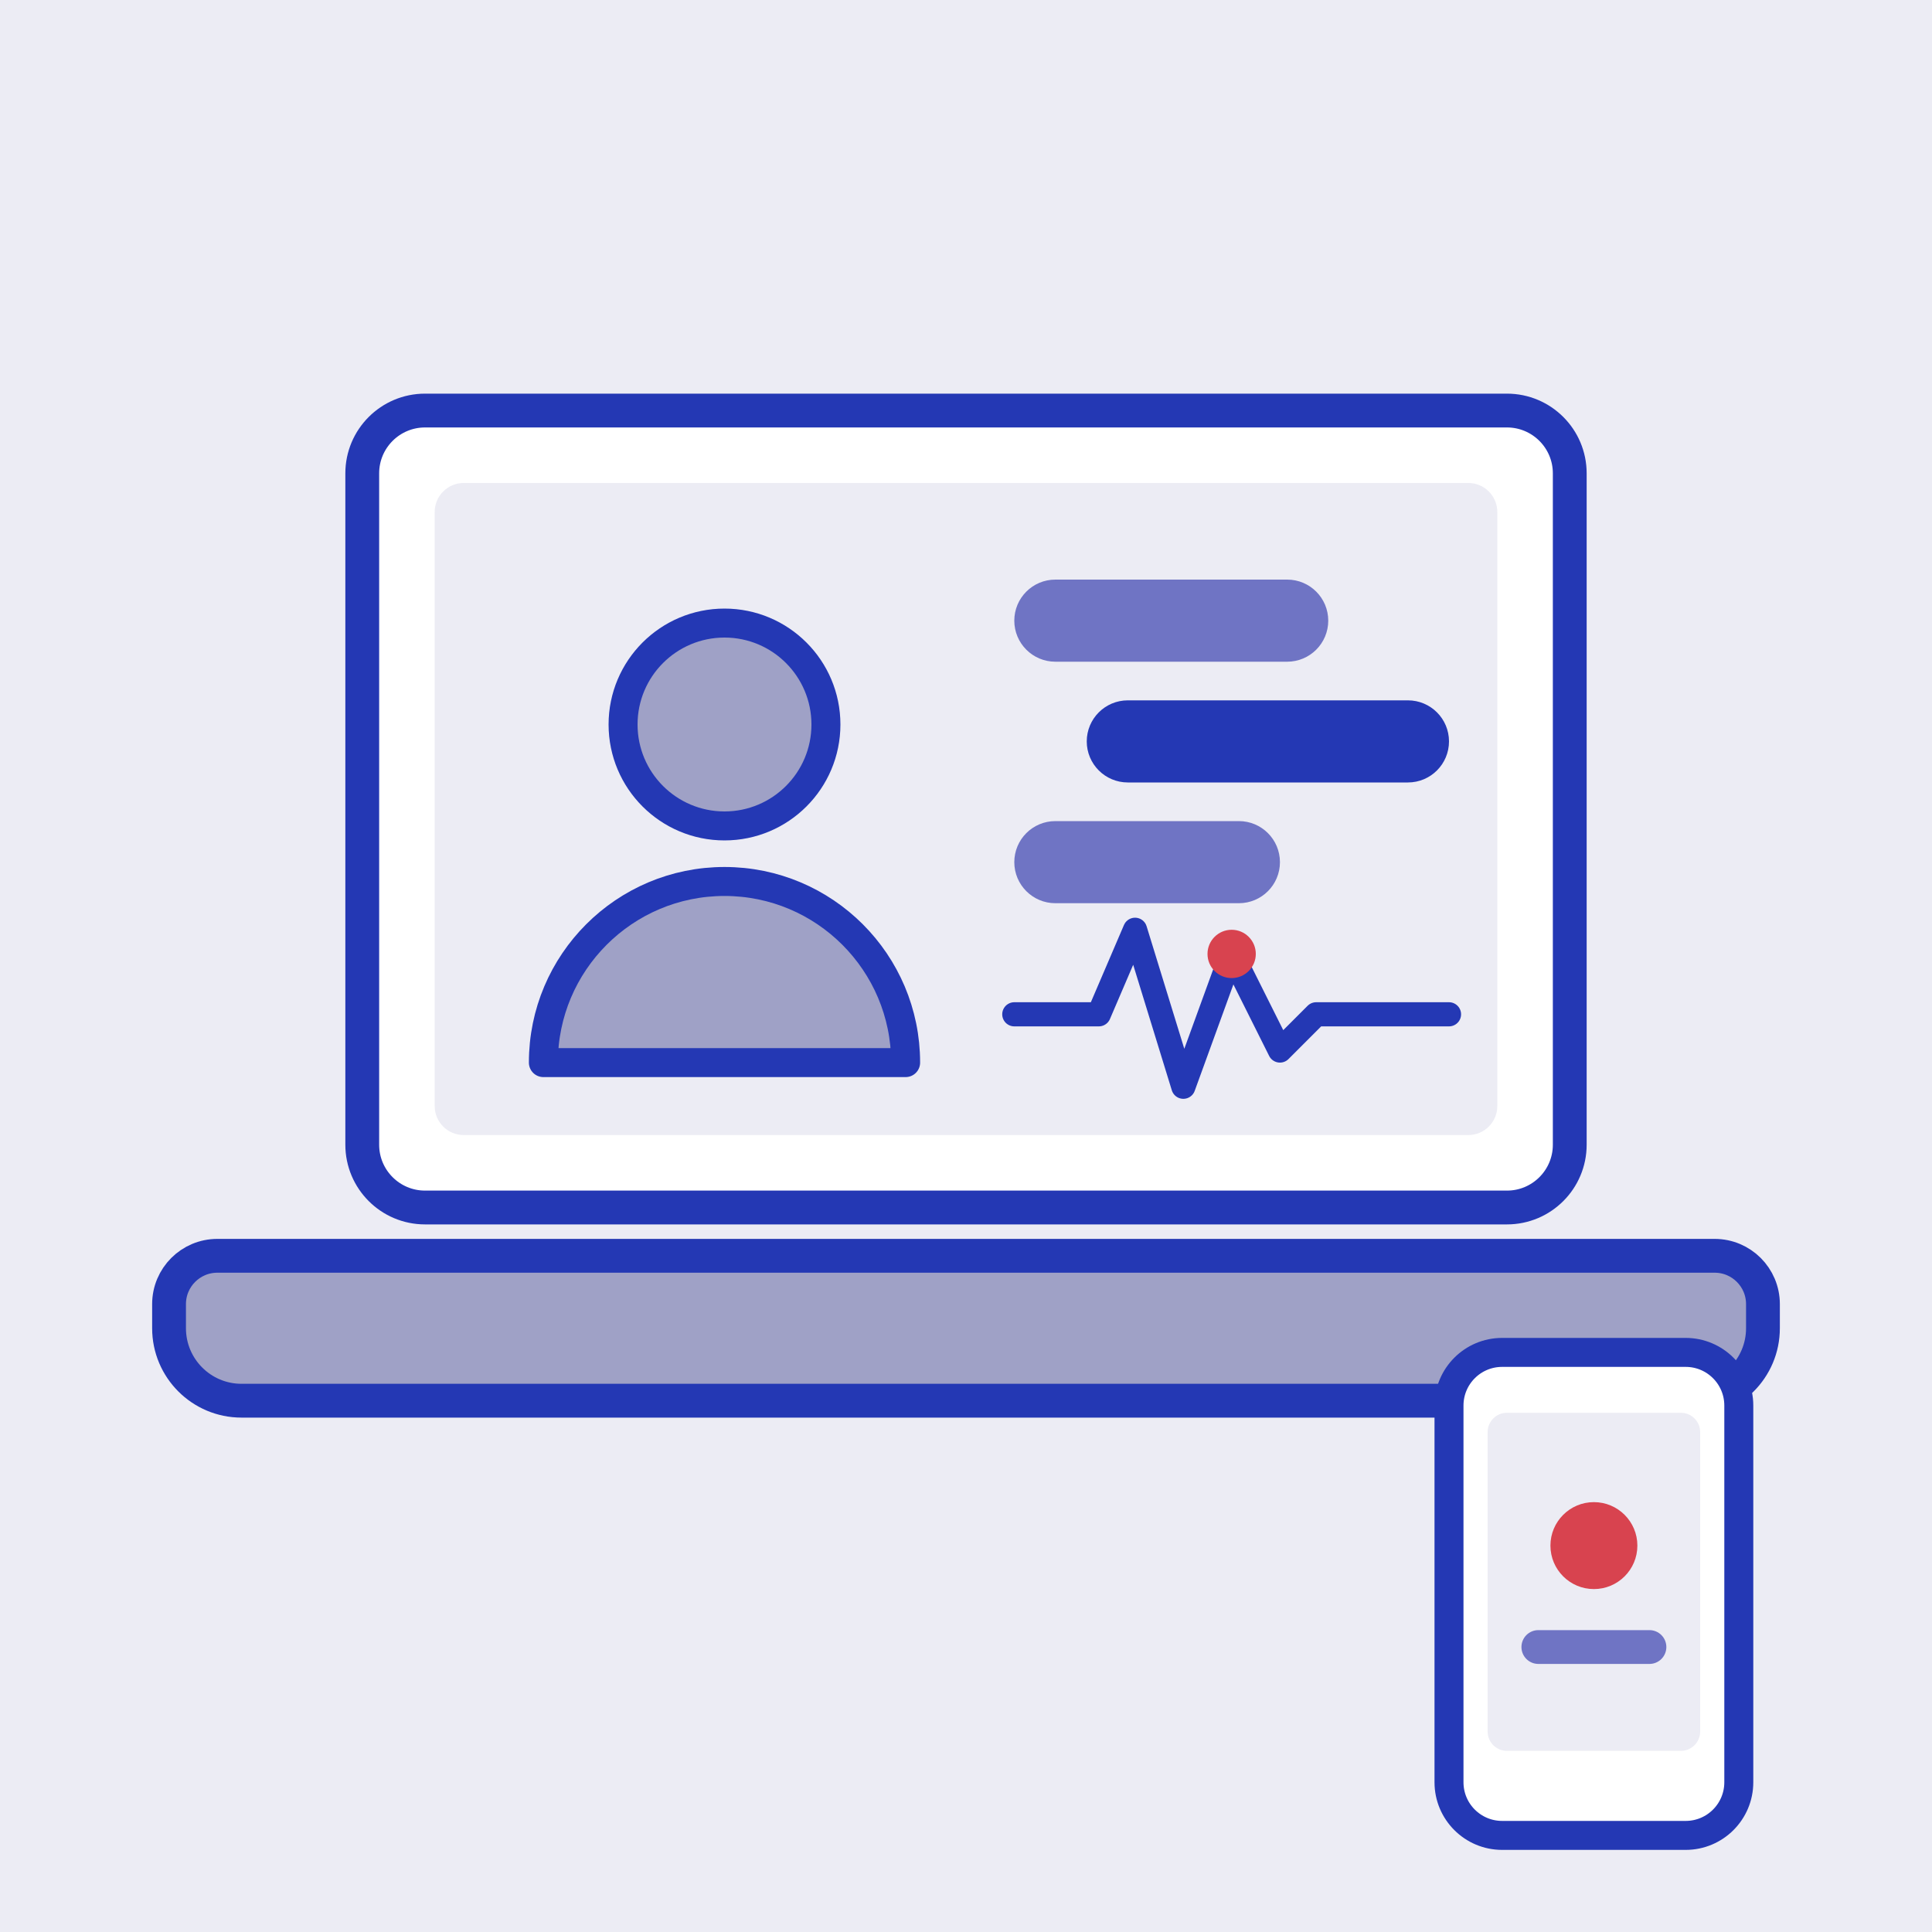
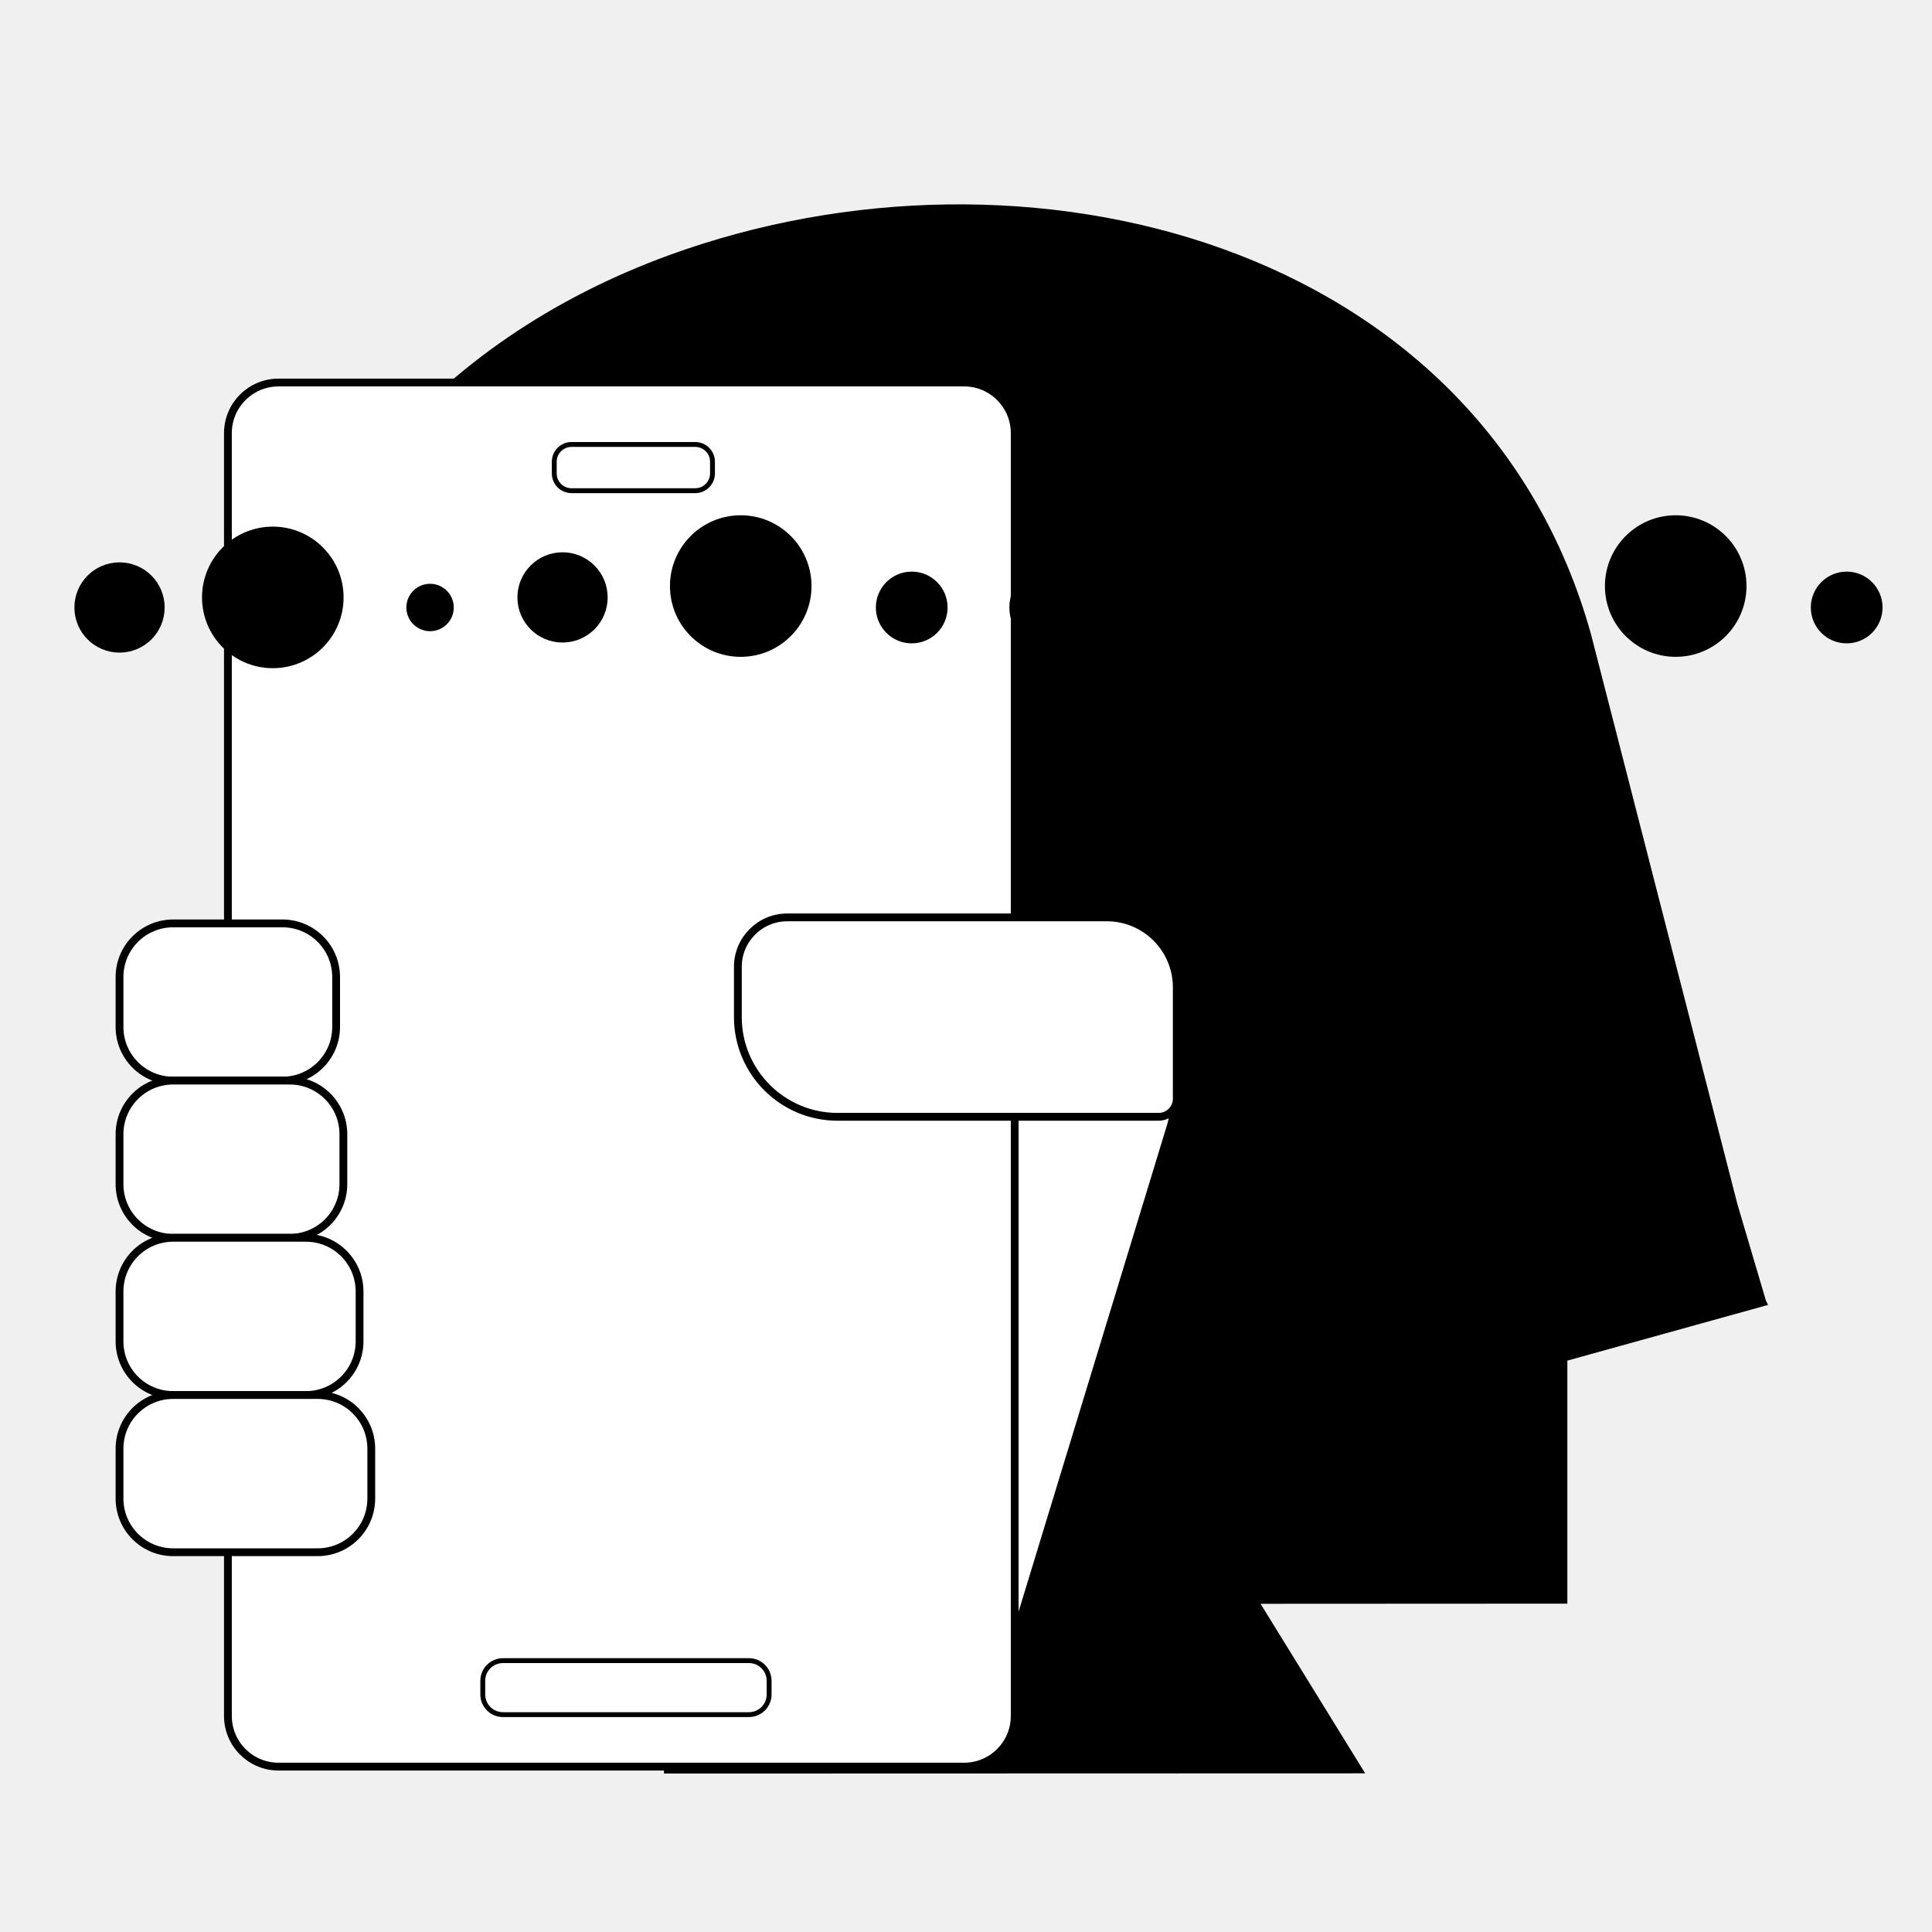
- <svg xmlns="http://www.w3.org/2000/svg" viewBox="0 0 800 800" width="800" height="800">
-   <rect width="800" height="800" fill="#ECECF4" />
-   <rect x="150" y="170" width="500" height="330" rx="26" fill="#FFFFFF" stroke="#2438B4" stroke-width="14" />
-   <rect x="180" y="200" width="440" height="270" rx="12" fill="#ECECF4" />
-   <path d="M90 520 h620 a20 20 0 0 1 20 20 v10 a30 30 0 0 1 -30 30 h-600 a30 30 0 0 1 -30 -30 v-10 a20 20 0 0 1 20 -20 z" fill="#9FA1C6" stroke="#2438B4" stroke-width="14" stroke-linejoin="round" />
-   <circle cx="300" cy="300" r="42" fill="#9FA1C6" stroke="#2438B4" stroke-width="12" />
-   <path d="M225 440 a75 75 0 0 1 150 0 z" fill="#9FA1C6" stroke="#2438B4" stroke-width="12" stroke-linejoin="round" />
-   <rect x="420" y="240" width="130" height="34" rx="17" fill="#6F74C4" />
-   <rect x="450" y="290" width="150" height="34" rx="17" fill="#2438B4" />
-   <rect x="420" y="340" width="110" height="34" rx="17" fill="#6F74C4" />
-   <polyline points="420,420 455,420 470,385 490,450 510,395 530,435 545,420 600,420" fill="none" stroke="#2438B4" stroke-width="10" stroke-linecap="round" stroke-linejoin="round" />
-   <circle cx="510" cy="395" r="10" fill="#D8434F" />
-   <rect x="600" y="560" width="120" height="200" rx="22" fill="#FFFFFF" stroke="#2438B4" stroke-width="12" />
-   <rect x="616" y="585" width="88" height="140" rx="8" fill="#ECECF4" />
-   <circle cx="660" cy="640" r="18" fill="#D8434F" />
-   <rect x="630" y="675" width="60" height="14" rx="7" fill="#6F74C4" />
+ <svg xmlns="http://www.w3.org/2000/svg" id="Layer_1" data-name="Layer 1" viewBox="0 0 1980.5 1981.26">
+   <defs>
+     <style>
+       .cls-1 {
+         stroke-width: 8px;
+       }
+ 
+       .cls-1, .cls-2 {
+         fill: #fff;
+       }
+ 
+       .cls-1, .cls-2, .cls-3, .cls-4 {
+         stroke: #000;
+         stroke-miterlimit: 10;
+       }
+ 
+       .cls-2 {
+         stroke-width: 5px;
+       }
+ 
+       .cls-3 {
+         stroke-width: 8.72px;
+       }
+ 
+       .cls-4 {
+         stroke-width: 4.65px;
+       }
+     </style>
+   </defs>
+   <path class="cls-3" d="M1806.89,1335.41l-200.63,55.66-3.3.92v248.19l-318.06.16,107.26,173.86-707.05.21-2.22-44.35c-7.24-148.17-74.07-254.14-171.71-360.11l-29.9-32.45c-38.6-41.99-75.74-83.66-108.29-130.75-72.39-104.68-104.4-213.39-111.91-339.47-2.16-36.47-2.27-71.27.11-107.69,16.76-255.97,188.68-447.26,426.73-533.92,362.45-131.98,827.83-14.32,939.42,385.8l150.24,584.87,29.3,99.05Z" />
+   <g>
+     <rect class="cls-1" x="732.07" y="1292.2" width="616.99" height="174.96" rx="45.35" ry="45.35" transform="translate(-582.6859 1972.446) rotate(-73.0369)" />
+     <rect class="cls-1" x="233.72" y="392.27" width="806.85" height="1419.4" rx="51.94" ry="51.94" />
+     <rect class="cls-1" x="122.57" y="946.94" width="222.12" height="161.22" rx="55" ry="55" />
+     <rect class="cls-1" x="122.57" y="1108.15" width="229.56" height="161.22" rx="55" ry="55" />
+     <rect class="cls-1" x="122.57" y="1269.37" width="246.16" height="161.22" rx="55" ry="55" />
+     <rect class="cls-1" x="122.57" y="1430.59" width="258.17" height="161.22" rx="55" ry="55" />
+     <path class="cls-1" d="M807.35,940.76h327.67c39.6,0,71.75,32.15,71.75,71.75v114.21c0,10.24-8.32,18.56-18.56,18.56h-329.34c-56.4,0-102.19-45.79-102.19-102.19v-51.66c0-27.96,22.7-50.66,50.66-50.66Z" />
+     <rect class="cls-2" x="568.39" y="455.79" width="162.27" height="47.41" rx="17.72" ry="17.72" />
+     <rect class="cls-2" x="495.08" y="1702.96" width="293.65" height="55.39" rx="20.7" ry="20.7" />
+   </g>
+   <g>
+     <circle class="cls-4" cx="122.57" cy="622.98" r="43.95" />
+     <circle class="cls-4" cx="279.76" cy="612.64" r="70.26" />
+     <circle class="cls-4" cx="576.88" cy="612.64" r="43.95" />
+     <circle class="cls-4" cx="759.62" cy="601" r="70.26" />
+     <circle class="cls-4" cx="441.03" cy="622.98" r="21.98" />
+     <circle class="cls-4" cx="934.96" cy="622.98" r="34.46" />
+   </g>
+   <g>
+     <circle class="cls-4" cx="1081.38" cy="622.98" r="43.95" />
+     <circle class="cls-4" cx="1238.58" cy="612.64" r="70.26" />
+     <circle class="cls-4" cx="1535.7" cy="612.64" r="43.95" />
+     <circle class="cls-4" cx="1718.44" cy="601" r="70.26" />
+     <circle class="cls-4" cx="1399.84" cy="622.98" r="21.98" />
+     <circle class="cls-4" cx="1893.77" cy="622.98" r="34.46" />
+   </g>
</svg>
